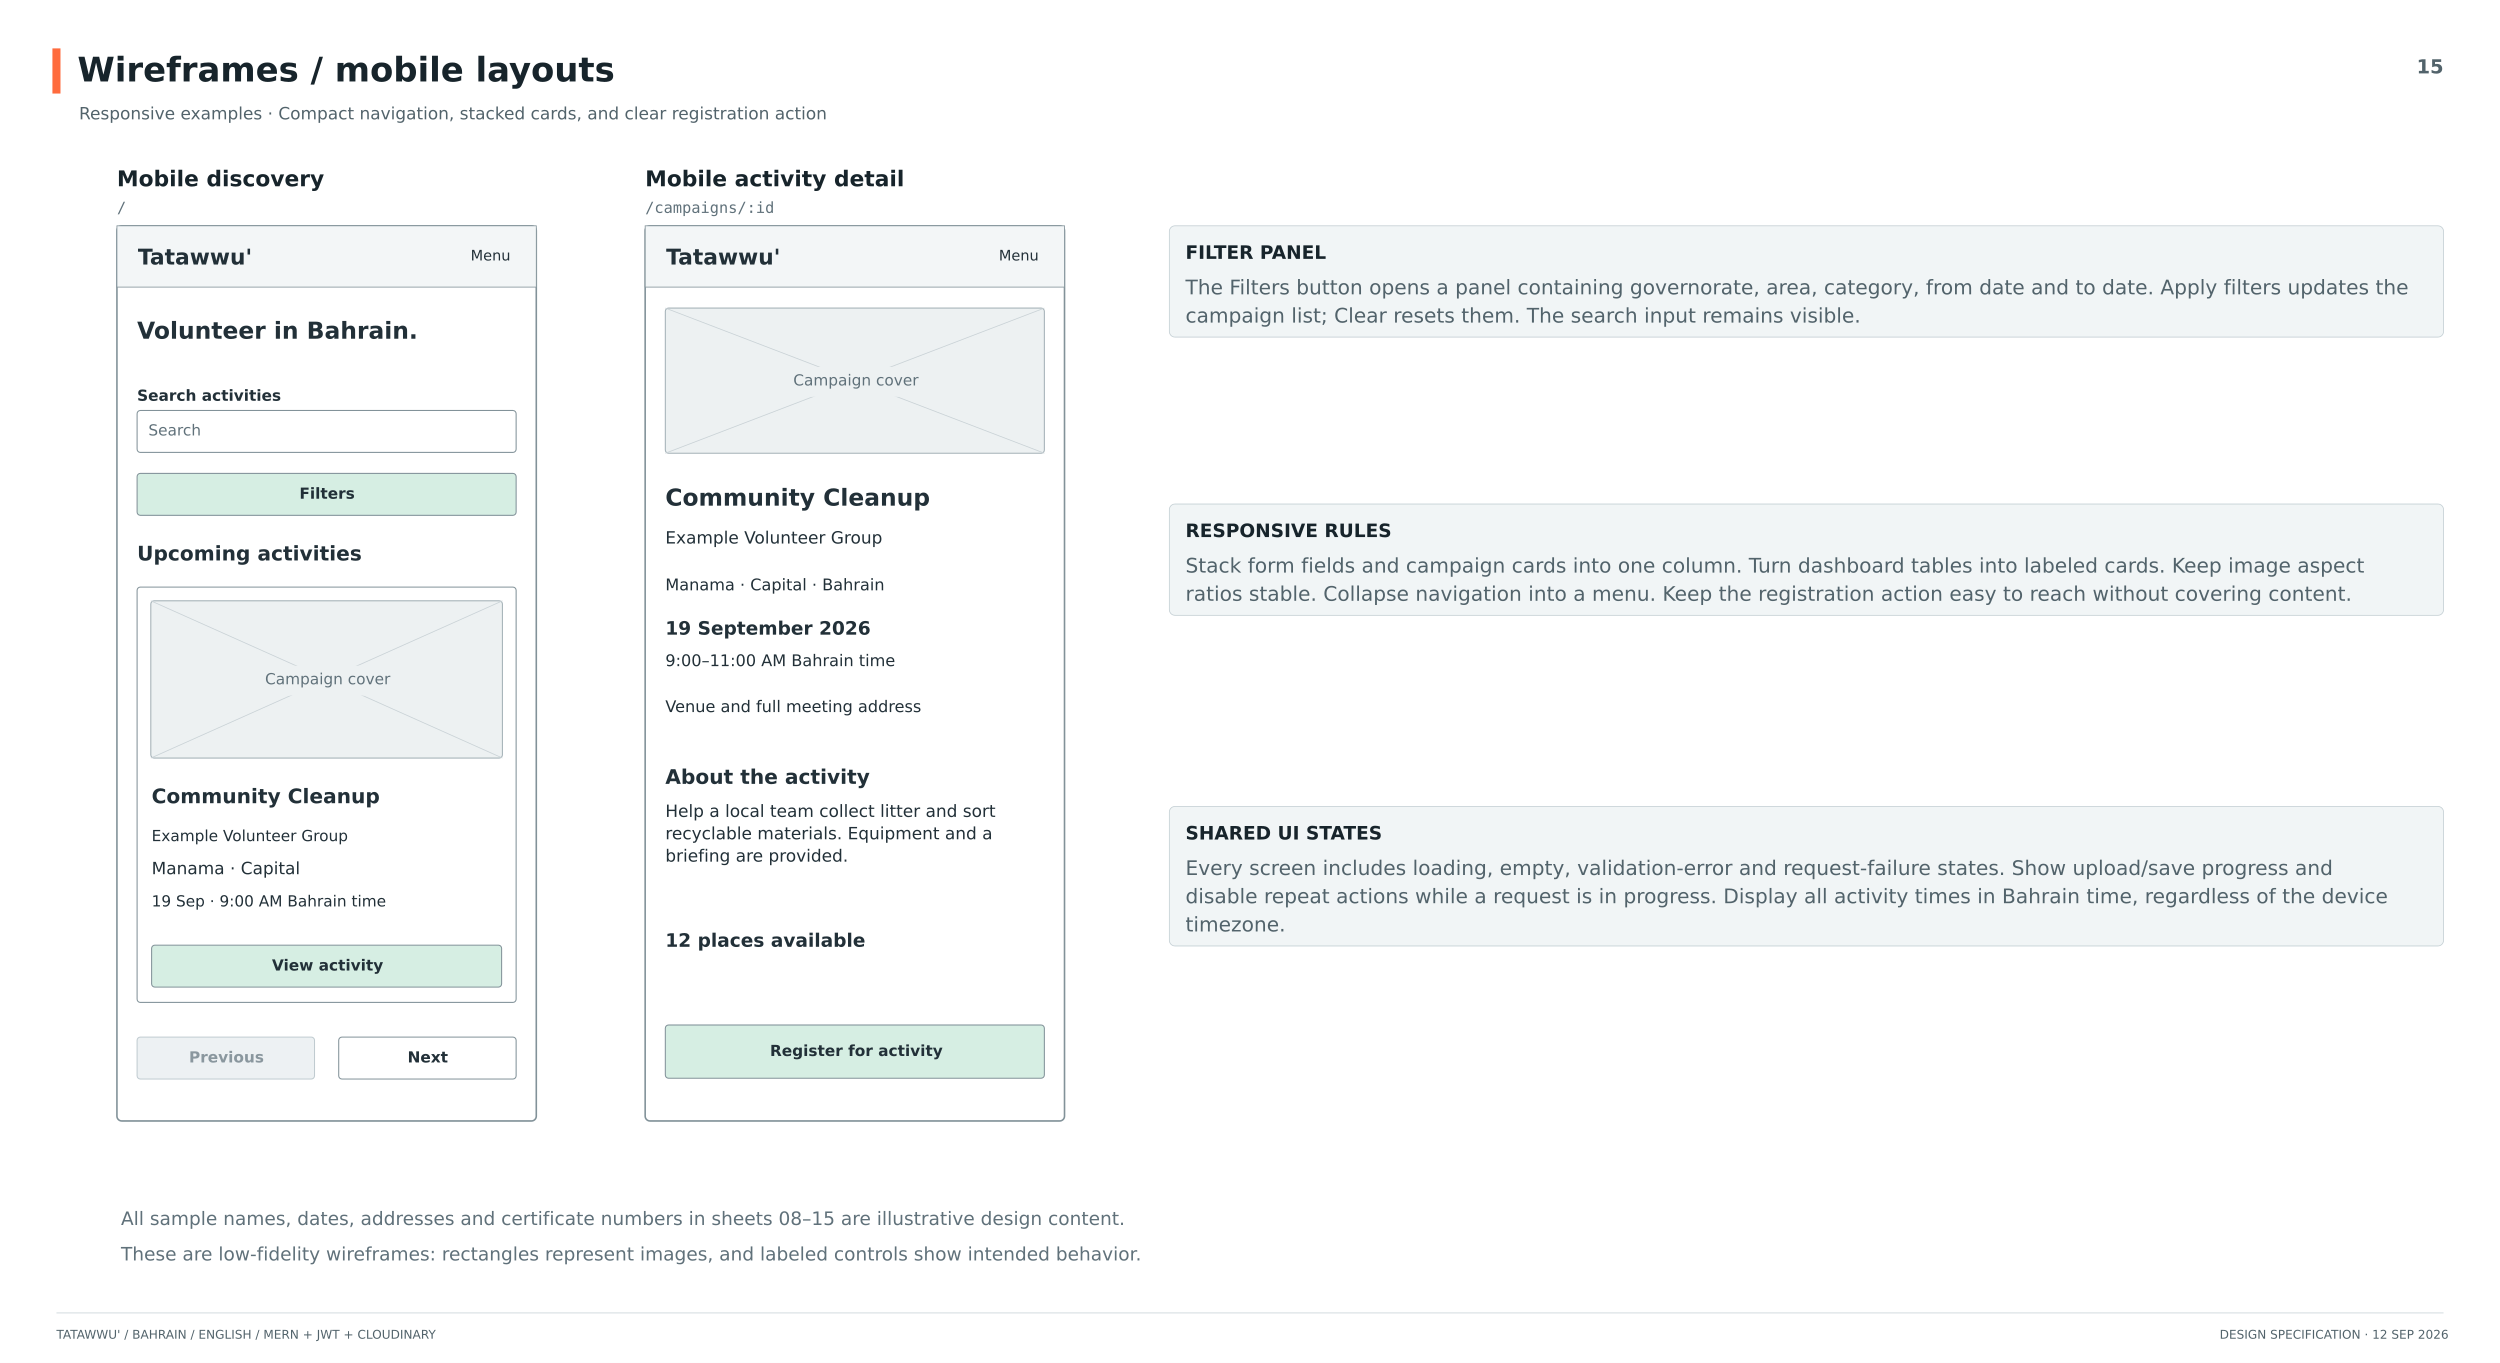
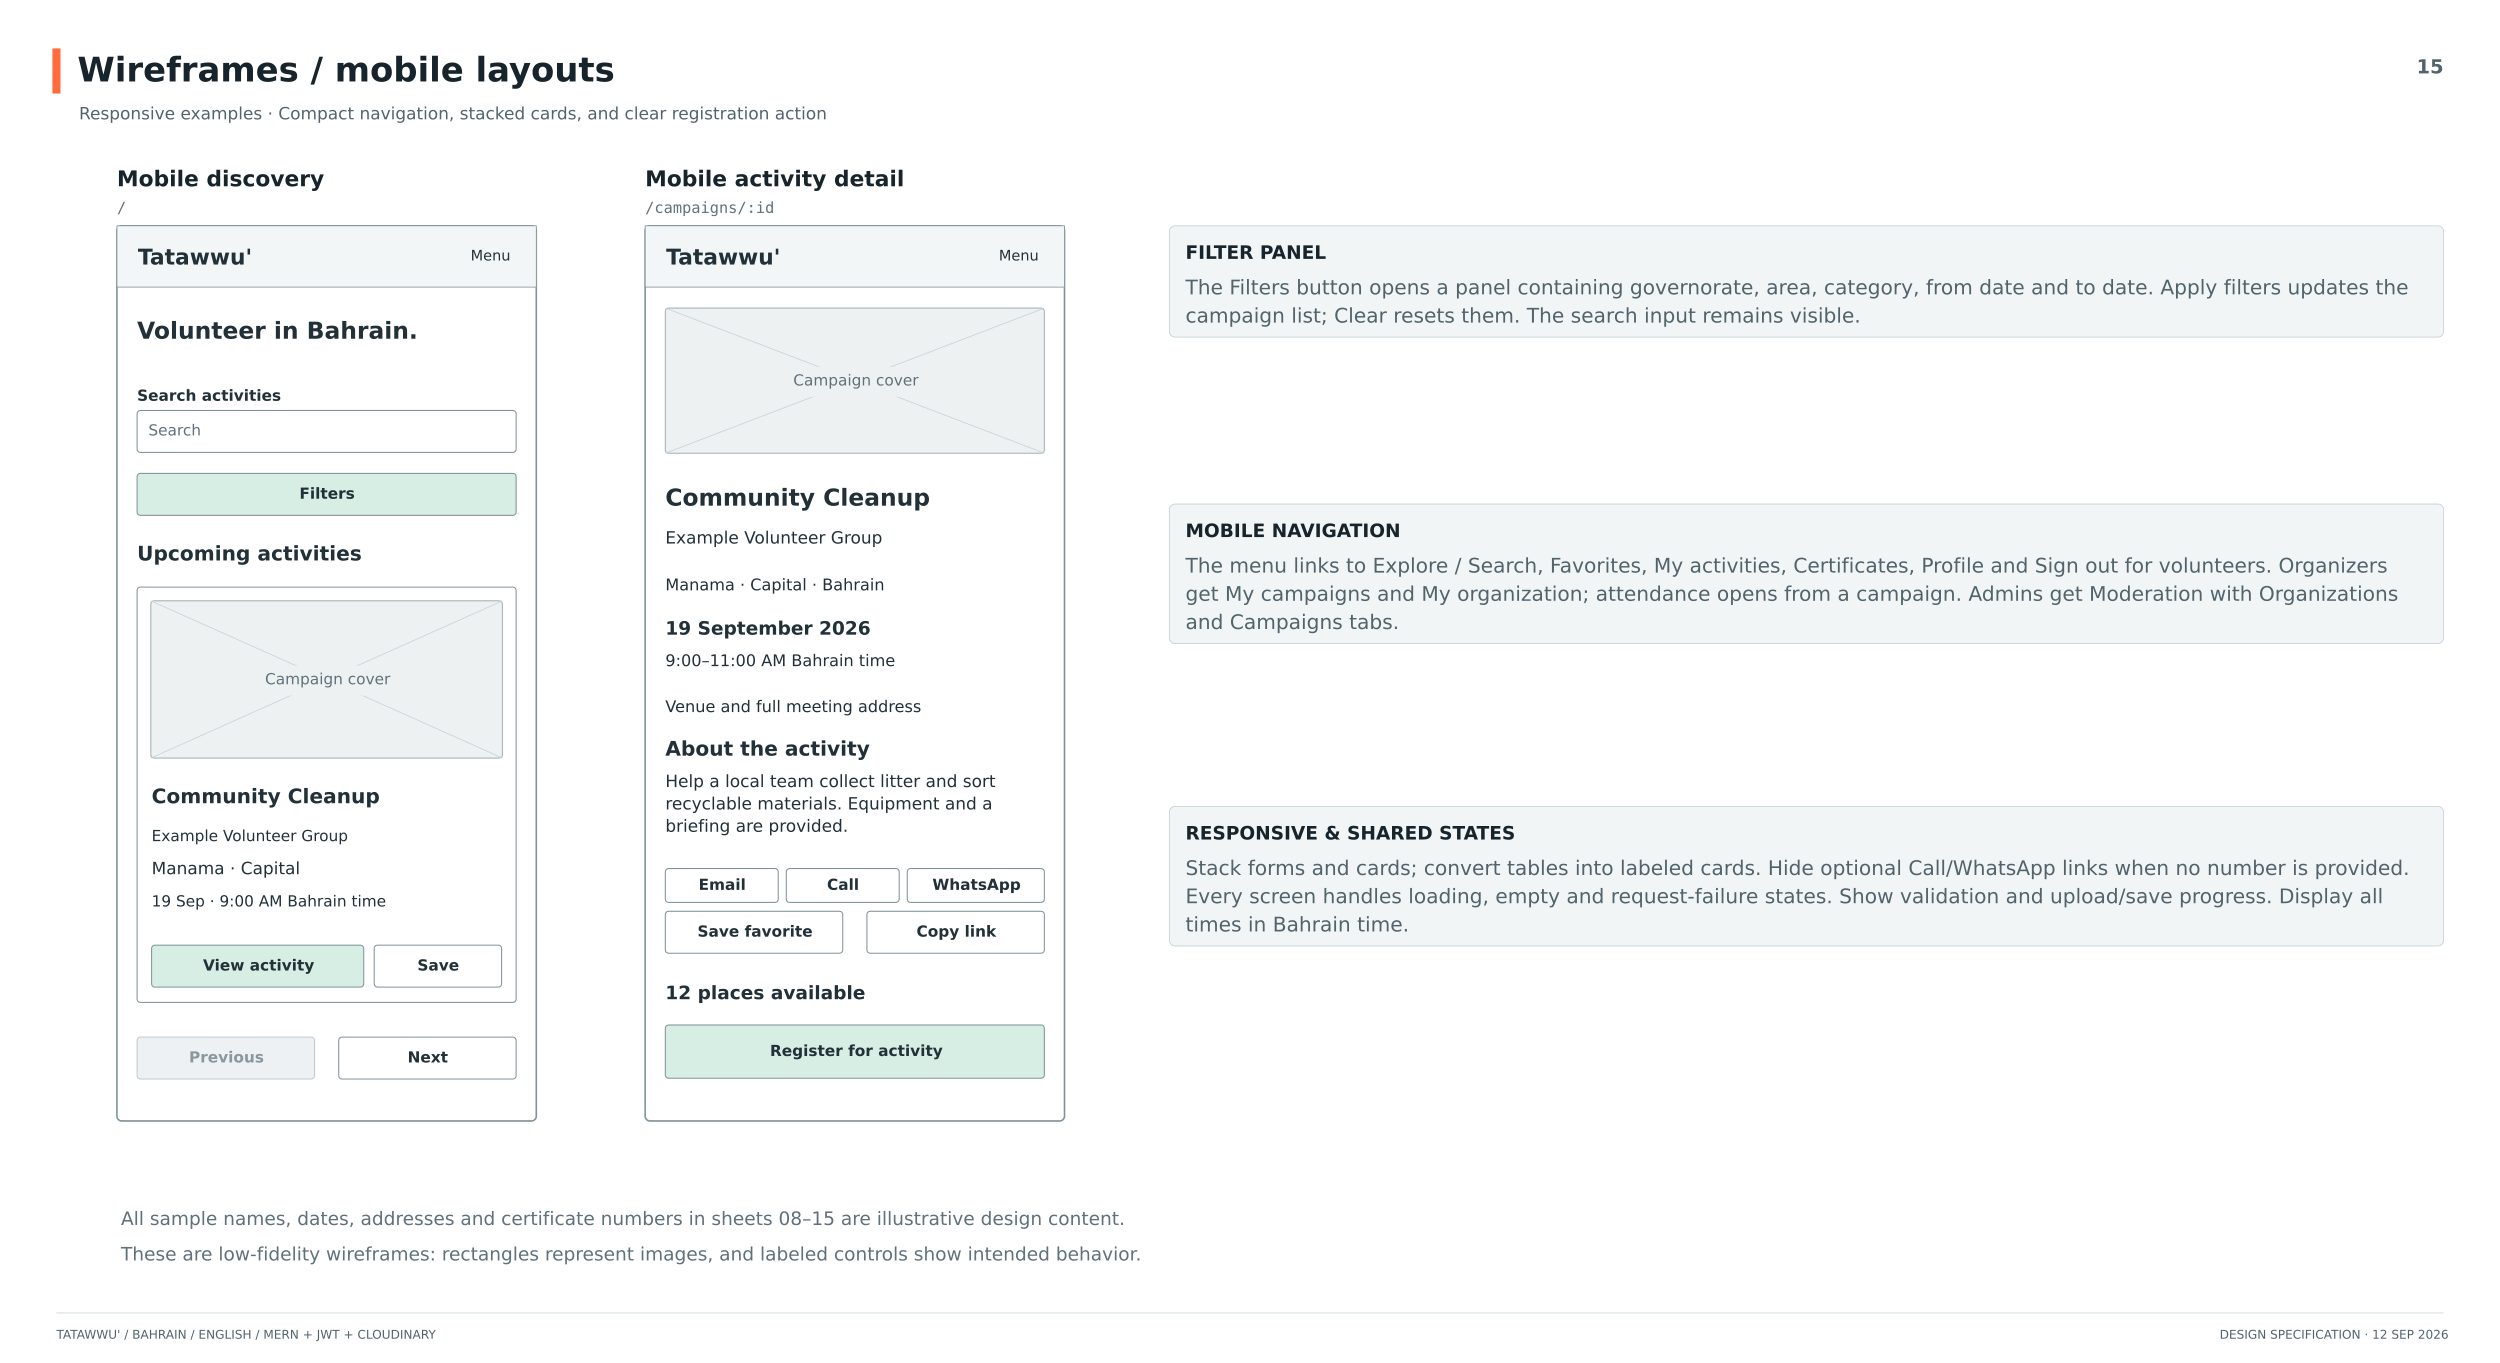
<svg xmlns="http://www.w3.org/2000/svg" width="3100" height="1690" viewBox="0 0 3100 1690">
  <rect width="100%" height="100%" fill="#ffffff" />
  <rect x="65" y="60" width="10" height="56" rx="0" fill="#ff6b3d" stroke="none" stroke-width="1" />
  <text x="96.00" y="101.00" font-family="DejaVu Sans, Arial, sans-serif" font-size="42" font-weight="700" fill="#17242b">Wireframes / mobile layouts</text>
  <text x="98.00" y="148.00" font-family="DejaVu Sans, Arial, sans-serif" font-size="21" font-weight="400" fill="#52636b">Responsive examples · Compact navigation, stacked cards, and clear registration action</text>
  <text x="2996.60" y="91.00" font-family="DejaVu Sans, Arial, sans-serif" font-size="24" font-weight="700" fill="#52636b">15</text>
  <polyline points="70,1628 3030,1628" fill="none" stroke="#c8d2d7" stroke-width="1" stroke-linejoin="round" />
  <text x="70.00" y="1660.00" font-family="DejaVu Sans, Arial, sans-serif" font-size="15" font-weight="400" fill="#52636b">TATAWWU'  /  BAHRAIN  /  ENGLISH  /  MERN + JWT + CLOUDINARY</text>
  <text x="2752.36" y="1660.00" font-family="DejaVu Sans, Arial, sans-serif" font-size="15" font-weight="400" fill="#52636b">DESIGN SPECIFICATION · 12 SEP 2026</text>
  <text x="145.00" y="231.00" font-family="DejaVu Sans, Arial, sans-serif" font-size="27" font-weight="700" fill="#17242b">Mobile discovery</text>
  <text x="145.00" y="264.00" font-family="DejaVu Sans Mono, monospace" font-size="19" font-weight="400" fill="#60717a">/</text>
  <rect x="145" y="280" width="520" height="1110" rx="6" fill="#ffffff" stroke="#829299" stroke-width="2" />
  <rect x="145" y="280" width="520" height="76" rx="0" fill="#f3f6f7" stroke="#829299" stroke-width="1" />
  <text x="171.00" y="328.00" font-family="DejaVu Sans, Arial, sans-serif" font-size="27" font-weight="700" fill="#223038">Tatawwu'</text>
  <text x="583.58" y="323.00" font-family="DejaVu Sans, Arial, sans-serif" font-size="18" font-weight="400" fill="#223038">Menu</text>
  <text x="170.00" y="420.00" font-family="DejaVu Sans, Arial, sans-serif" font-size="29" font-weight="700" fill="#223038">Volunteer in Bahrain.</text>
  <text x="170.00" y="497.00" font-family="DejaVu Sans, Arial, sans-serif" font-size="19" font-weight="700" fill="#223038">Search activities</text>
  <rect x="170" y="509" width="470" height="52" rx="4" fill="#ffffff" stroke="#829299" stroke-width="1.3" />
  <text x="184.00" y="540.00" font-family="DejaVu Sans, Arial, sans-serif" font-size="19" font-weight="400" fill="#60717a">Search</text>
  <rect x="170" y="587" width="470" height="52" rx="4" fill="#d6eee3" stroke="#829299" stroke-width="1.3" />
  <text x="371.28" y="618.46" font-family="DejaVu Sans, Arial, sans-serif" font-size="19" font-weight="700" fill="#223038">Filters</text>
  <text x="170.00" y="695.00" font-family="DejaVu Sans, Arial, sans-serif" font-size="25" font-weight="700" fill="#223038">Upcoming activities</text>
  <rect x="170" y="728" width="470" height="515" rx="4" fill="#ffffff" stroke="#829299" stroke-width="1.3" />
  <rect x="187" y="745" width="436" height="195" rx="4" fill="#edf1f2" stroke="#a4b1b7" stroke-width="1.3" />
  <polyline points="187,745 623,940" fill="none" stroke="#c9d2d6" stroke-width="1" stroke-linejoin="round" />
  <polyline points="623,745 187,940" fill="none" stroke="#c9d2d6" stroke-width="1" stroke-linejoin="round" />
  <rect x="318.672" y="825.5" width="172.656" height="37" rx="0" fill="#edf1f2" stroke="none" stroke-width="1" />
  <text x="328.67" y="848.50" font-family="DejaVu Sans, Arial, sans-serif" font-size="19" font-weight="400" fill="#60717a">Campaign cover</text>
  <text x="188.00" y="996.00" font-family="DejaVu Sans, Arial, sans-serif" font-size="25" font-weight="700" fill="#223038">Community Cleanup</text>
  <text x="188.00" y="1043.00" font-family="DejaVu Sans, Arial, sans-serif" font-size="19" font-weight="400" fill="#223038">Example Volunteer Group</text>
  <text x="188.00" y="1084.00" font-family="DejaVu Sans, Arial, sans-serif" font-size="21" font-weight="400" fill="#223038">Manama · Capital</text>
  <text x="188.00" y="1124.00" font-family="DejaVu Sans, Arial, sans-serif" font-size="19" font-weight="400" fill="#223038">19 Sep · 9:00 AM Bahrain time</text>
-   <rect x="188" y="1172" width="434" height="52" rx="4" fill="#d6eee3" stroke="#829299" stroke-width="1.3" />
-   <text x="337.22" y="1203.46" font-family="DejaVu Sans, Arial, sans-serif" font-size="19" font-weight="700" fill="#223038">View activity</text>
+   <rect x="188" y="1172" width="263" height="52" rx="4" fill="#d6eee3" stroke="#829299" stroke-width="1.3" />
+   <text x="251.72" y="1203.46" font-family="DejaVu Sans, Arial, sans-serif" font-size="19" font-weight="700" fill="#223038">View activity</text>
+   <rect x="464" y="1172" width="158" height="52" rx="4" fill="#ffffff" stroke="#829299" stroke-width="1.3" />
+   <text x="517.57" y="1203.46" font-family="DejaVu Sans, Arial, sans-serif" font-size="19" font-weight="700" fill="#223038">Save</text>
  <rect x="170" y="1286" width="220" height="52" rx="4" fill="#edf1f3" stroke="#c0cbd0" stroke-width="1.3" />
  <text x="234.33" y="1317.46" font-family="DejaVu Sans, Arial, sans-serif" font-size="19" font-weight="700" fill="#8a979e">Previous</text>
  <rect x="420" y="1286" width="220" height="52" rx="4" fill="#ffffff" stroke="#829299" stroke-width="1.3" />
  <text x="505.38" y="1317.46" font-family="DejaVu Sans, Arial, sans-serif" font-size="19" font-weight="700" fill="#223038">Next</text>
  <text x="800.00" y="231.00" font-family="DejaVu Sans, Arial, sans-serif" font-size="27" font-weight="700" fill="#17242b">Mobile activity detail</text>
  <text x="800.00" y="264.00" font-family="DejaVu Sans Mono, monospace" font-size="19" font-weight="400" fill="#60717a">/campaigns/:id</text>
  <rect x="800" y="280" width="520" height="1110" rx="6" fill="#ffffff" stroke="#829299" stroke-width="2" />
  <rect x="800" y="280" width="520" height="76" rx="0" fill="#f3f6f7" stroke="#829299" stroke-width="1" />
  <text x="826.00" y="328.00" font-family="DejaVu Sans, Arial, sans-serif" font-size="27" font-weight="700" fill="#223038">Tatawwu'</text>
  <text x="1238.58" y="323.00" font-family="DejaVu Sans, Arial, sans-serif" font-size="18" font-weight="400" fill="#223038">Menu</text>
  <rect x="825" y="382" width="470" height="180" rx="4" fill="#edf1f2" stroke="#a4b1b7" stroke-width="1.3" />
  <polyline points="825,382 1295,562" fill="none" stroke="#c9d2d6" stroke-width="1" stroke-linejoin="round" />
  <polyline points="1295,382 825,562" fill="none" stroke="#c9d2d6" stroke-width="1" stroke-linejoin="round" />
  <rect x="973.672" y="455.0" width="172.656" height="37" rx="0" fill="#edf1f2" stroke="none" stroke-width="1" />
  <text x="983.67" y="478.00" font-family="DejaVu Sans, Arial, sans-serif" font-size="19" font-weight="400" fill="#60717a">Campaign cover</text>
  <text x="825.00" y="627.00" font-family="DejaVu Sans, Arial, sans-serif" font-size="29" font-weight="700" fill="#223038">Community Cleanup</text>
  <text x="825.00" y="674.00" font-family="DejaVu Sans, Arial, sans-serif" font-size="21" font-weight="400" fill="#223038">Example Volunteer Group</text>
  <text x="825.00" y="732.00" font-family="DejaVu Sans, Arial, sans-serif" font-size="20" font-weight="400" fill="#223038">Manama · Capital · Bahrain</text>
  <text x="825.00" y="787.00" font-family="DejaVu Sans, Arial, sans-serif" font-size="23" font-weight="700" fill="#223038">19 September 2026</text>
  <text x="825.00" y="826.00" font-family="DejaVu Sans, Arial, sans-serif" font-size="20" font-weight="400" fill="#223038">9:00–11:00 AM Bahrain time</text>
  <text x="825.00" y="883.00" font-family="DejaVu Sans, Arial, sans-serif" font-size="20" font-weight="400" fill="#223038">Venue and full meeting address</text>
-   <text x="825.00" y="972.00" font-family="DejaVu Sans, Arial, sans-serif" font-size="25" font-weight="700" fill="#223038">About the activity</text>
-   <text x="825.00" y="1013.00" font-family="DejaVu Sans, Arial, sans-serif" font-size="21" font-weight="400" fill="#223038">Help a local team collect litter and sort</text>
-   <text x="825.00" y="1040.72" font-family="DejaVu Sans, Arial, sans-serif" font-size="21" font-weight="400" fill="#223038">recyclable materials. Equipment and a</text>
-   <text x="825.00" y="1068.44" font-family="DejaVu Sans, Arial, sans-serif" font-size="21" font-weight="400" fill="#223038">briefing are provided.</text>
-   <text x="825.00" y="1174.00" font-family="DejaVu Sans, Arial, sans-serif" font-size="23" font-weight="700" fill="#223038">12 places available</text>
+   <text x="825.00" y="937.00" font-family="DejaVu Sans, Arial, sans-serif" font-size="25" font-weight="700" fill="#223038">About the activity</text>
+   <text x="825.00" y="976.00" font-family="DejaVu Sans, Arial, sans-serif" font-size="21" font-weight="400" fill="#223038">Help a local team collect litter and sort</text>
+   <text x="825.00" y="1003.72" font-family="DejaVu Sans, Arial, sans-serif" font-size="21" font-weight="400" fill="#223038">recyclable materials. Equipment and a</text>
+   <text x="825.00" y="1031.44" font-family="DejaVu Sans, Arial, sans-serif" font-size="21" font-weight="400" fill="#223038">briefing are provided.</text>
+   <rect x="825" y="1077" width="140" height="42" rx="4" fill="#ffffff" stroke="#829299" stroke-width="1.3" />
+   <text x="866.21" y="1103.46" font-family="DejaVu Sans, Arial, sans-serif" font-size="19" font-weight="700" fill="#223038">Email</text>
+   <rect x="975" y="1077" width="140" height="42" rx="4" fill="#ffffff" stroke="#829299" stroke-width="1.3" />
+   <text x="1025.46" y="1103.46" font-family="DejaVu Sans, Arial, sans-serif" font-size="19" font-weight="700" fill="#223038">Call</text>
+   <rect x="1125" y="1077" width="170" height="42" rx="4" fill="#ffffff" stroke="#829299" stroke-width="1.3" />
+   <text x="1156.15" y="1103.46" font-family="DejaVu Sans, Arial, sans-serif" font-size="19" font-weight="700" fill="#223038">WhatsApp</text>
+   <rect x="825" y="1130" width="220" height="52" rx="4" fill="#ffffff" stroke="#829299" stroke-width="1.3" />
+   <text x="864.87" y="1161.46" font-family="DejaVu Sans, Arial, sans-serif" font-size="19" font-weight="700" fill="#223038">Save favorite</text>
+   <rect x="1075" y="1130" width="220" height="52" rx="4" fill="#ffffff" stroke="#829299" stroke-width="1.3" />
+   <text x="1136.47" y="1161.46" font-family="DejaVu Sans, Arial, sans-serif" font-size="19" font-weight="700" fill="#223038">Copy link</text>
+   <text x="825.00" y="1239.00" font-family="DejaVu Sans, Arial, sans-serif" font-size="23" font-weight="700" fill="#223038">12 places available</text>
  <rect x="825" y="1271" width="470" height="66" rx="4" fill="#d6eee3" stroke="#829299" stroke-width="1.3" />
  <text x="954.76" y="1309.46" font-family="DejaVu Sans, Arial, sans-serif" font-size="19" font-weight="700" fill="#223038">Register for activity</text>
  <rect x="1450" y="280" width="1580" height="138.0" rx="7" fill="#f1f5f6" stroke="#c4cfd4" stroke-width="1" />
  <text x="1470.00" y="321.00" font-family="DejaVu Sans, Arial, sans-serif" font-size="23" font-weight="700" fill="#17242b">FILTER PANEL</text>
  <text x="1470.00" y="365.00" font-family="DejaVu Sans, Arial, sans-serif" font-size="25" font-weight="400" fill="#52636b">The Filters button opens a panel containing governorate, area, category, from date and to date. Apply filters updates the</text>
  <text x="1470.00" y="400.00" font-family="DejaVu Sans, Arial, sans-serif" font-size="25" font-weight="400" fill="#52636b">campaign list; Clear resets them. The search input remains visible.</text>
-   <rect x="1450" y="625" width="1580" height="138.0" rx="7" fill="#f1f5f6" stroke="#c4cfd4" stroke-width="1" />
-   <text x="1470.00" y="666.00" font-family="DejaVu Sans, Arial, sans-serif" font-size="23" font-weight="700" fill="#17242b">RESPONSIVE RULES</text>
-   <text x="1470.00" y="710.00" font-family="DejaVu Sans, Arial, sans-serif" font-size="25" font-weight="400" fill="#52636b">Stack form fields and campaign cards into one column. Turn dashboard tables into labeled cards. Keep image aspect</text>
-   <text x="1470.00" y="745.00" font-family="DejaVu Sans, Arial, sans-serif" font-size="25" font-weight="400" fill="#52636b">ratios stable. Collapse navigation into a menu. Keep the registration action easy to reach without covering content.</text>
+   <rect x="1450" y="625" width="1580" height="173.0" rx="7" fill="#f1f5f6" stroke="#c4cfd4" stroke-width="1" />
+   <text x="1470.00" y="666.00" font-family="DejaVu Sans, Arial, sans-serif" font-size="23" font-weight="700" fill="#17242b">MOBILE NAVIGATION</text>
+   <text x="1470.00" y="710.00" font-family="DejaVu Sans, Arial, sans-serif" font-size="25" font-weight="400" fill="#52636b">The menu links to Explore / Search, Favorites, My activities, Certificates, Profile and Sign out for volunteers. Organizers</text>
+   <text x="1470.00" y="745.00" font-family="DejaVu Sans, Arial, sans-serif" font-size="25" font-weight="400" fill="#52636b">get My campaigns and My organization; attendance opens from a campaign. Admins get Moderation with Organizations</text>
+   <text x="1470.00" y="780.00" font-family="DejaVu Sans, Arial, sans-serif" font-size="25" font-weight="400" fill="#52636b">and Campaigns tabs.</text>
  <rect x="1450" y="1000" width="1580" height="173.0" rx="7" fill="#f1f5f6" stroke="#c4cfd4" stroke-width="1" />
-   <text x="1470.00" y="1041.00" font-family="DejaVu Sans, Arial, sans-serif" font-size="23" font-weight="700" fill="#17242b">SHARED UI STATES</text>
-   <text x="1470.00" y="1085.00" font-family="DejaVu Sans, Arial, sans-serif" font-size="25" font-weight="400" fill="#52636b">Every screen includes loading, empty, validation-error and request-failure states. Show upload/save progress and</text>
-   <text x="1470.00" y="1120.00" font-family="DejaVu Sans, Arial, sans-serif" font-size="25" font-weight="400" fill="#52636b">disable repeat actions while a request is in progress. Display all activity times in Bahrain time, regardless of the device</text>
-   <text x="1470.00" y="1155.00" font-family="DejaVu Sans, Arial, sans-serif" font-size="25" font-weight="400" fill="#52636b">timezone.</text>
+   <text x="1470.00" y="1041.00" font-family="DejaVu Sans, Arial, sans-serif" font-size="23" font-weight="700" fill="#17242b">RESPONSIVE &amp; SHARED STATES</text>
+   <text x="1470.00" y="1085.00" font-family="DejaVu Sans, Arial, sans-serif" font-size="25" font-weight="400" fill="#52636b">Stack forms and cards; convert tables into labeled cards. Hide optional Call/WhatsApp links when no number is provided.</text>
+   <text x="1470.00" y="1120.00" font-family="DejaVu Sans, Arial, sans-serif" font-size="25" font-weight="400" fill="#52636b">Every screen handles loading, empty and request-failure states. Show validation and upload/save progress. Display all</text>
+   <text x="1470.00" y="1155.00" font-family="DejaVu Sans, Arial, sans-serif" font-size="25" font-weight="400" fill="#52636b">times in Bahrain time.</text>
  <text x="150.00" y="1519.00" font-family="DejaVu Sans, Arial, sans-serif" font-size="23" font-weight="400" fill="#60717a">All sample names, dates, addresses and certificate numbers in sheets 08–15 are illustrative design content.</text>
  <text x="150.00" y="1563.00" font-family="DejaVu Sans, Arial, sans-serif" font-size="23" font-weight="400" fill="#60717a">These are low-fidelity wireframes: rectangles represent images, and labeled controls show intended behavior.</text>
</svg>
